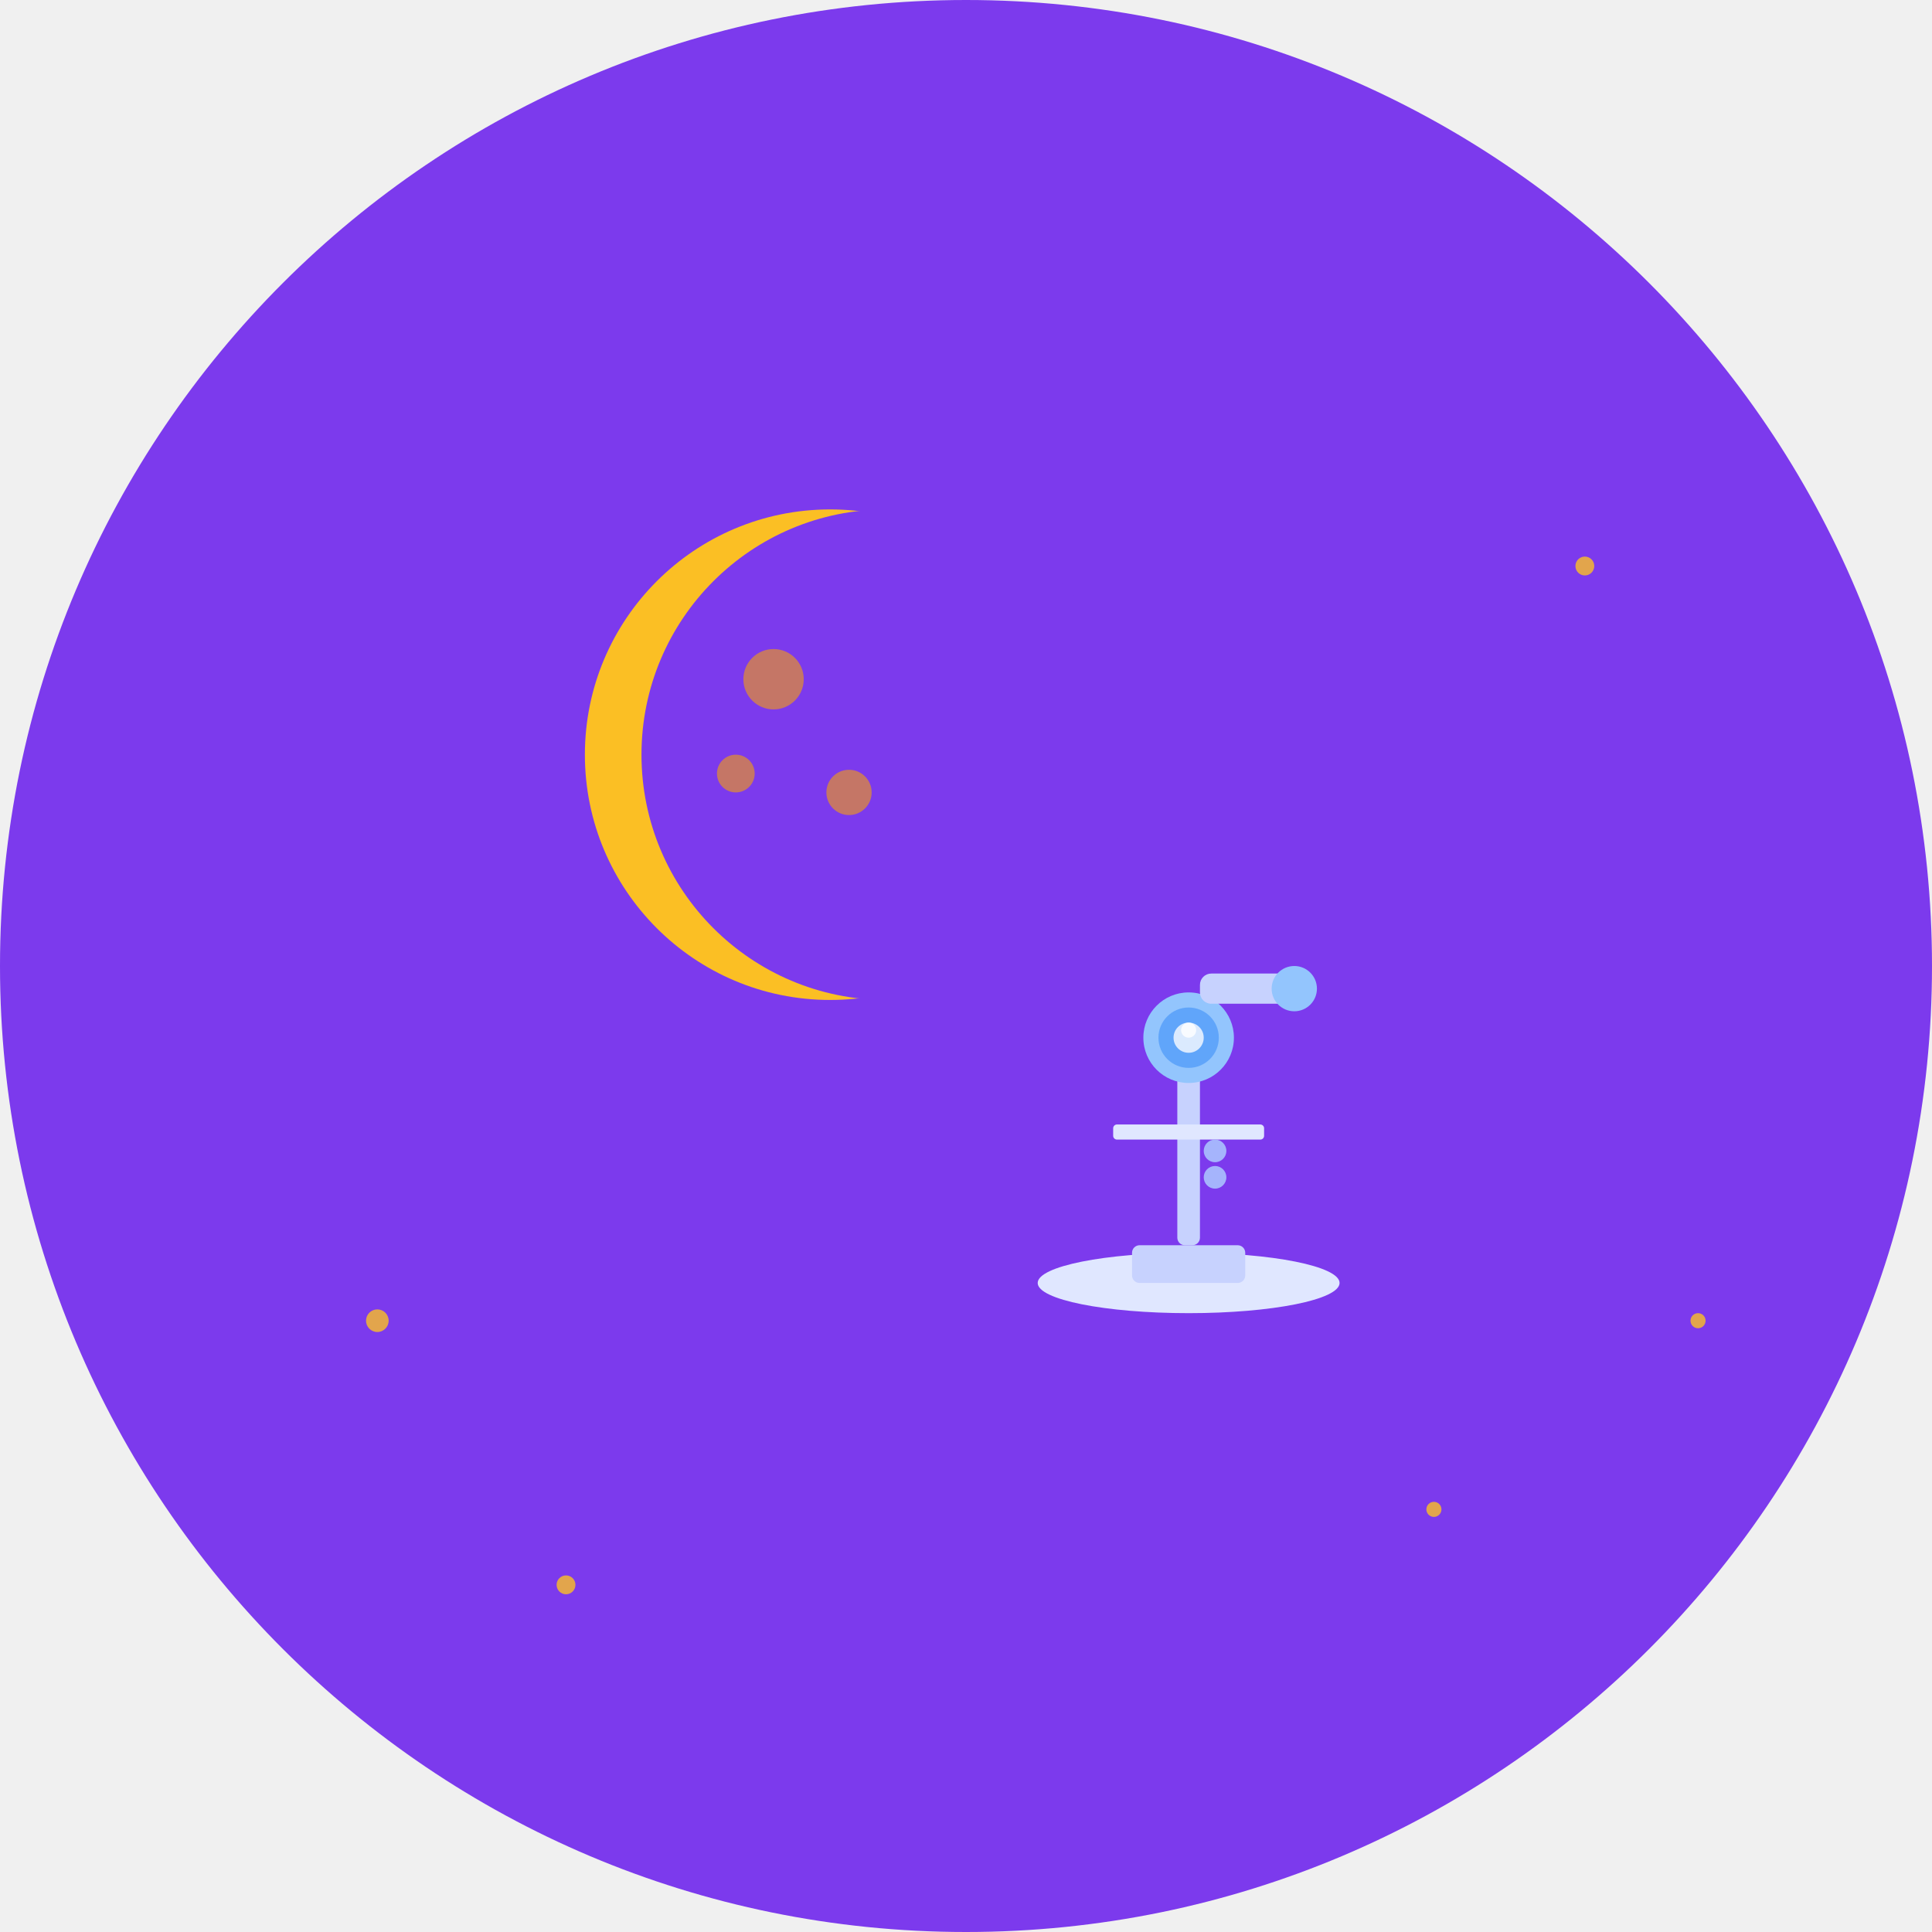
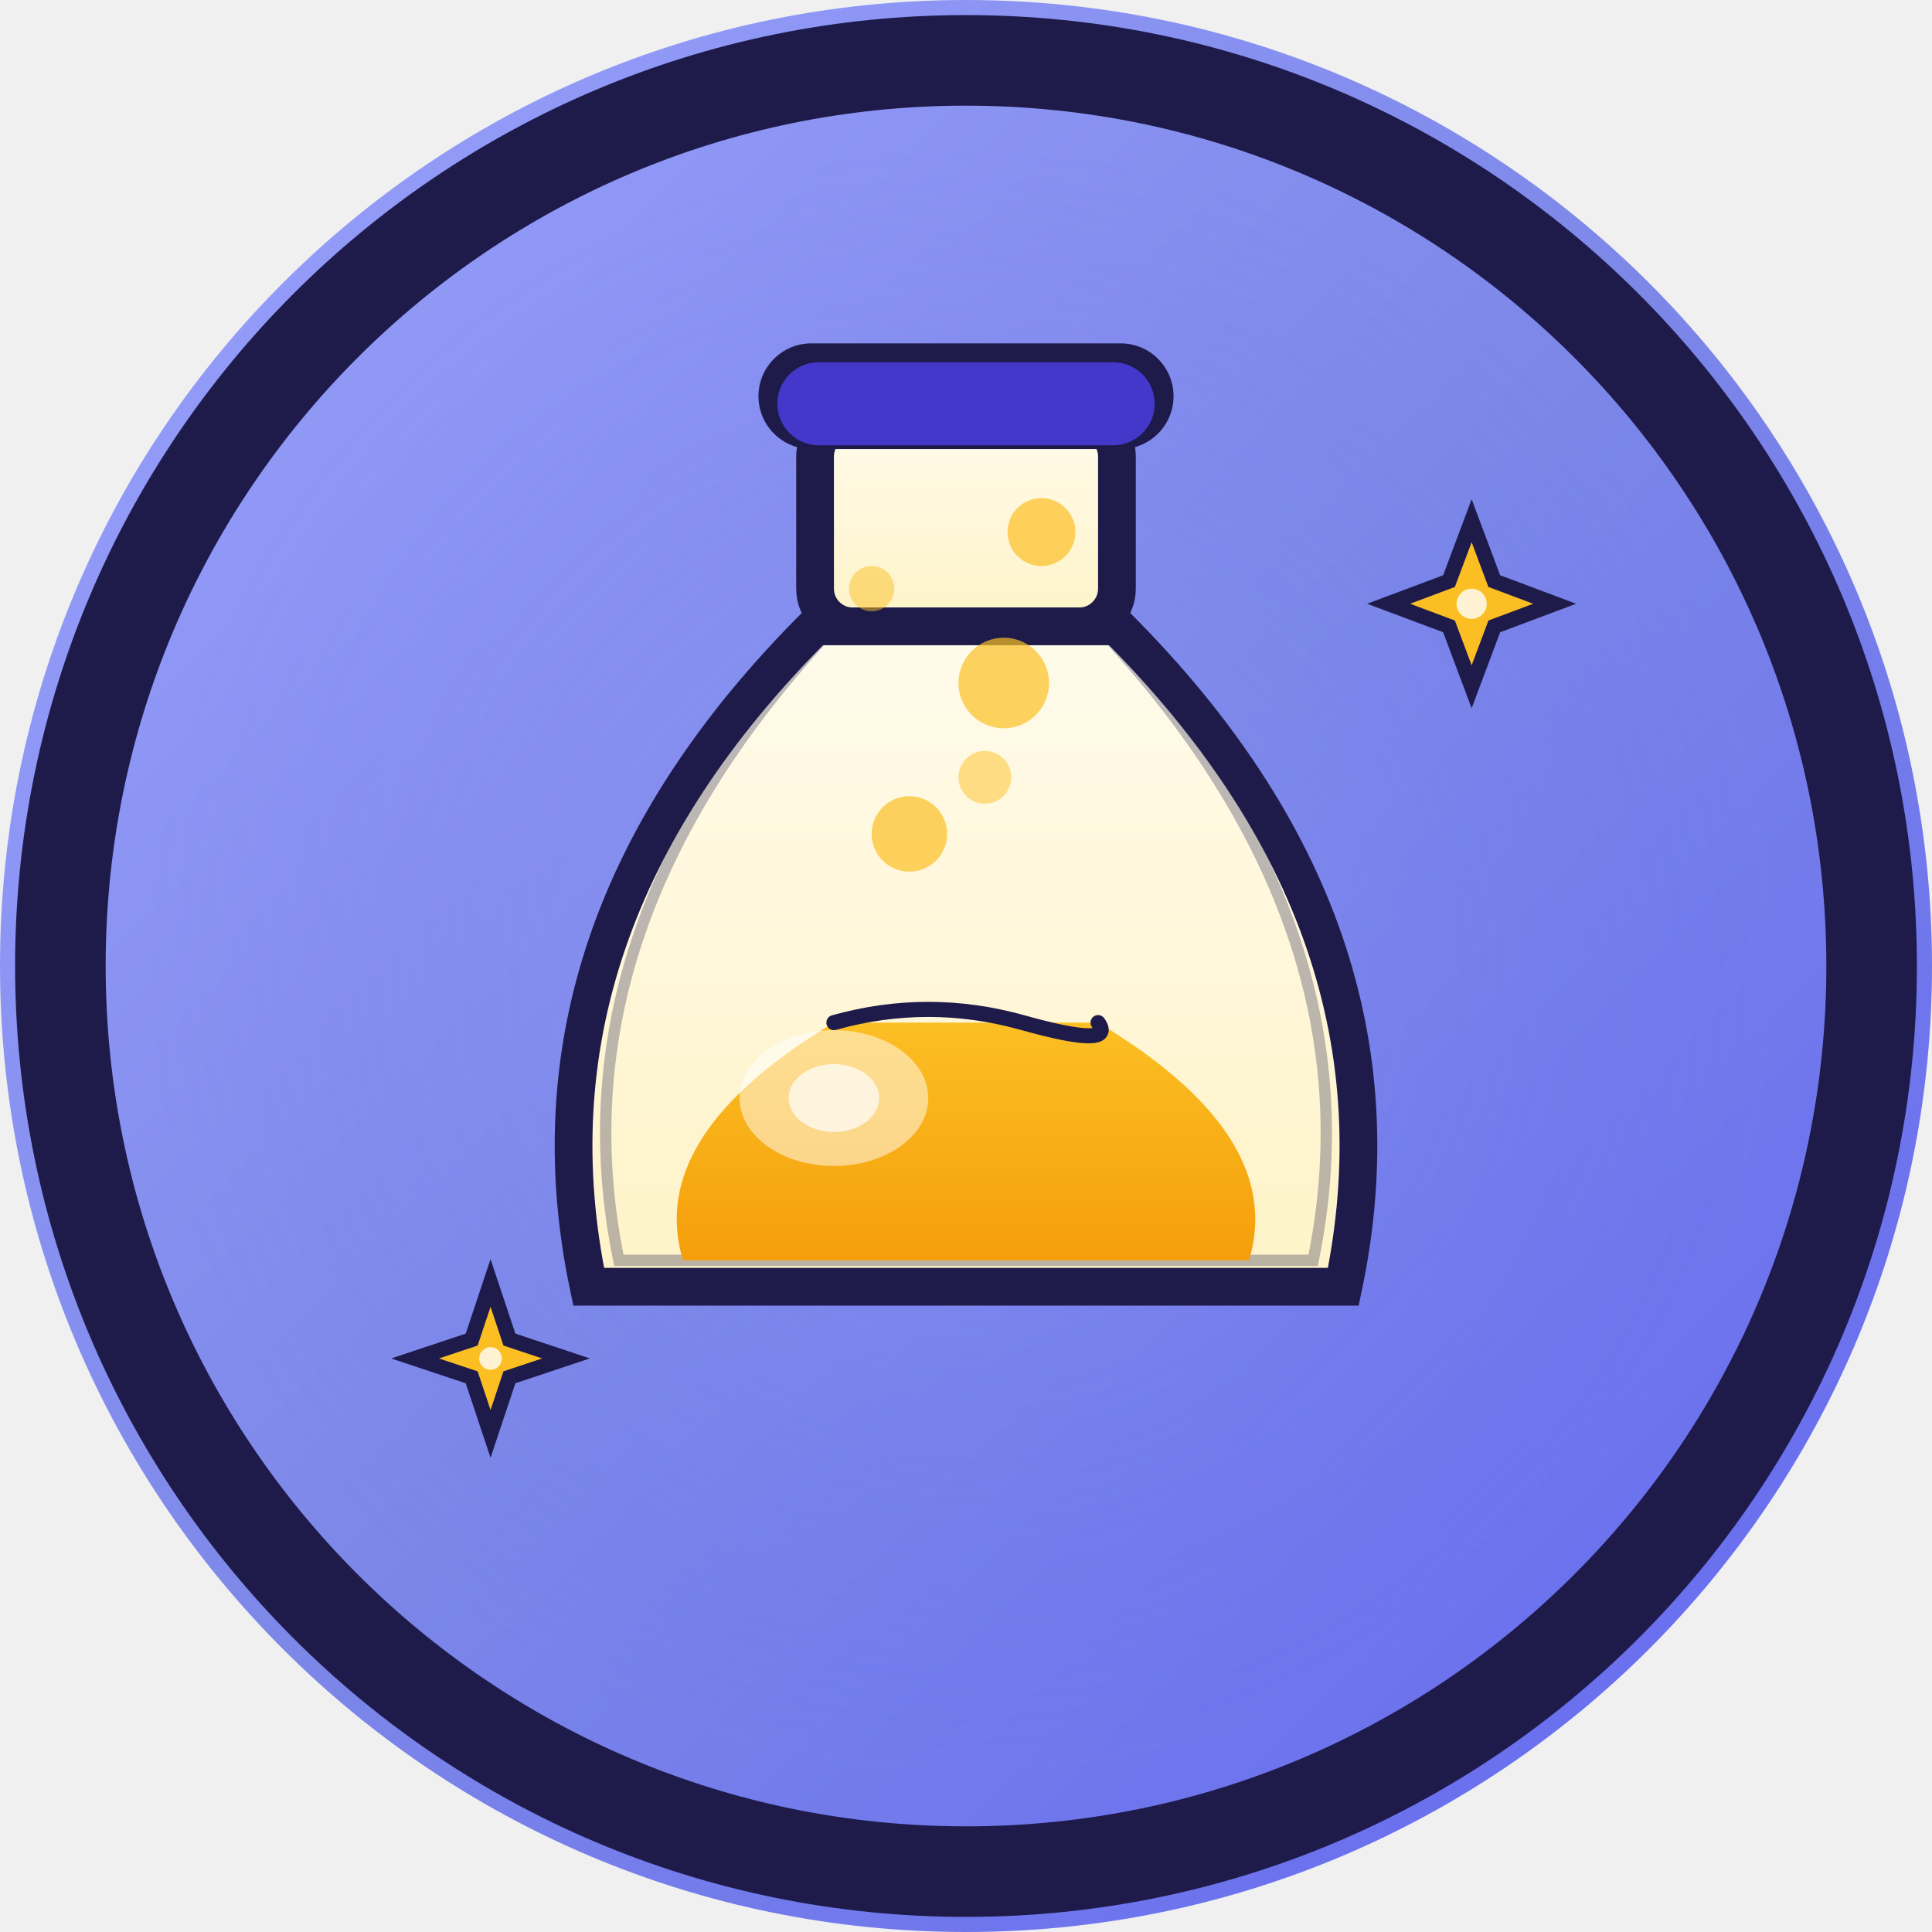
<svg xmlns="http://www.w3.org/2000/svg" width="512" height="512" viewBox="0 0 512 512">
-   <circle cx="256" cy="256" r="256" fill="#7c3aed" />
-   <g transform="translate(150, 120)">
-     <circle cx="70" cy="80" r="65" fill="#fbbf24" />
-     <circle cx="85" cy="80" r="65" fill="#7c3aed" />
-     <circle cx="55" cy="60" r="8" fill="#f59e0b" opacity="0.6" />
-     <circle cx="75" cy="90" r="6" fill="#f59e0b" opacity="0.6" />
-     <circle cx="45" cy="85" r="5" fill="#f59e0b" opacity="0.6" />
+   <defs>
+     <linearGradient id="bgGradient" x1="0%" y1="0%" x2="100%" y2="100%">
+       <stop offset="0%" style="stop-color:#9ca3ff;stop-opacity:1" />
+       <stop offset="50%" style="stop-color:#7c87e8;stop-opacity:1" />
+       <stop offset="100%" style="stop-color:#6366f1;stop-opacity:1" />
+     </linearGradient>
+     <linearGradient id="flaskGradient" x1="0%" y1="0%" x2="0%" y2="100%">
+       <stop offset="0%" style="stop-color:#fffbeb;stop-opacity:1" />
+       <stop offset="100%" style="stop-color:#fef3c7;stop-opacity:1" />
+     </linearGradient>
+     <linearGradient id="liquidGradient" x1="0%" y1="0%" x2="0%" y2="100%">
+       <stop offset="0%" style="stop-color:#fbbf24;stop-opacity:1" />
+       <stop offset="100%" style="stop-color:#f59e0b;stop-opacity:1" />
+     </linearGradient>
+     <radialGradient id="innerGlow" cx="50%" cy="50%">
+       <stop offset="0%" style="stop-color:#a5b4fc;stop-opacity:1" />
+       <stop offset="100%" style="stop-color:#6366f1;stop-opacity:0" />
+     </radialGradient>
+   </defs>
+   <circle cx="256" cy="256" r="256" fill="url(#bgGradient)" />
+   <circle cx="256" cy="256" r="220" fill="url(#innerGlow)" opacity="0.3" />
+   <circle cx="256" cy="256" r="240" fill="none" stroke="#1e1b4b" stroke-width="24" />
+   <g transform="translate(256, 256)">
+     <rect x="-40" y="-145" width="80" height="55" fill="url(#flaskGradient)" stroke="#1e1b4b" stroke-width="10" rx="10" />
+     <rect x="-55" y="-165" width="110" height="28" fill="#1e1b4b" rx="14" />
+     <rect x="-50" y="-160" width="100" height="22" fill="#4338ca" rx="11" />
+     <path d="M -40,-90 Q -120,-10 -100,85 L 100,85 Q 120,-10 40,-90 Z" fill="url(#flaskGradient)" stroke="#1e1b4b" stroke-width="10" />
+     <path d="M -35,-90 Q -110,-10 -92,78 L 92,78 Q 110,-10 35,-90 Z" fill="none" stroke="#1e1b4b" stroke-width="3" opacity="0.3" />
+     <path d="M -35,15 Q -85,45 -75,78 L 75,78 Q 85,45 35,15 Z" fill="url(#liquidGradient)" />
+     <path d="M -35,15 Q -10,8 15,15 T 35,15" fill="none" stroke="#1e1b4b" stroke-width="4" stroke-linecap="round" />
+     <ellipse cx="-35" cy="35" rx="25" ry="18" fill="#ffffff" opacity="0.5" />
+     <ellipse cx="-35" cy="35" rx="12" ry="9" fill="#ffffff" opacity="0.7" />
+     <circle cx="-15" cy="-35" r="10" fill="#fbbf24" opacity="0.7" />
+     <circle cx="10" cy="-75" r="12" fill="#fbbf24" opacity="0.7" />
+     <circle cx="20" cy="-115" r="9" fill="#fbbf24" opacity="0.7" />
+     <circle cx="-25" cy="-100" r="6" fill="#fbbf24" opacity="0.5" />
+     <circle cx="5" cy="-50" r="7" fill="#fbbf24" opacity="0.5" />
  </g>
-   <g transform="translate(280, 250)">
-     <ellipse cx="35" cy="90" rx="40" ry="8" fill="#e0e7ff" />
-     <rect x="20" y="80" width="30" height="10" fill="#c7d2fe" rx="2" />
-     <rect x="32" y="20" width="6" height="60" fill="#c7d2fe" rx="2" />
-     <circle cx="35" cy="25" r="12" fill="#93c5fd" />
-     <circle cx="35" cy="25" r="8" fill="#60a5fa" />
-     <circle cx="35" cy="25" r="4" fill="#dbeafe" />
-     <rect x="38" y="8" width="25" height="8" fill="#c7d2fe" rx="3" />
-     <circle cx="63" cy="12" r="6" fill="#93c5fd" />
-     <rect x="15" y="48" width="40" height="4" fill="#e0e7ff" rx="1" />
-     <circle cx="42" cy="55" r="3" fill="#a5b4fc" />
-     <circle cx="42" cy="62" r="3" fill="#a5b4fc" />
-     <circle cx="35" cy="23" r="2" fill="#ffffff" opacity="0.8" />
+   <g transform="translate(390, 160)">
+     <path d="M 0,-22 L 6,-6 L 22,0 L 6,6 L 0,22 L -6,6 L -22,0 L -6,-6 Z" fill="#fbbf24" stroke="#1e1b4b" stroke-width="4" />
+     <circle cx="0" cy="0" r="4" fill="#ffffff" opacity="0.8" />
  </g>
-   <circle cx="100" cy="350" r="3" fill="#fbbf24" opacity="0.8" />
-   <circle cx="420" cy="150" r="2.5" fill="#fbbf24" opacity="0.8" />
-   <circle cx="380" cy="400" r="2" fill="#fbbf24" opacity="0.8" />
-   <circle cx="150" cy="420" r="2.5" fill="#fbbf24" opacity="0.8" />
-   <circle cx="450" cy="350" r="2" fill="#fbbf24" opacity="0.8" />
+   <g transform="translate(130, 360)">
+     <path d="M 0,-20 L 5,-5 L 20,0 L 5,5 L 0,20 L -5,5 L -20,0 L -5,-5 Z" fill="#fbbf24" stroke="#1e1b4b" stroke-width="4" />
+     <circle cx="0" cy="0" r="3" fill="#ffffff" opacity="0.8" />
+   </g>
</svg>
